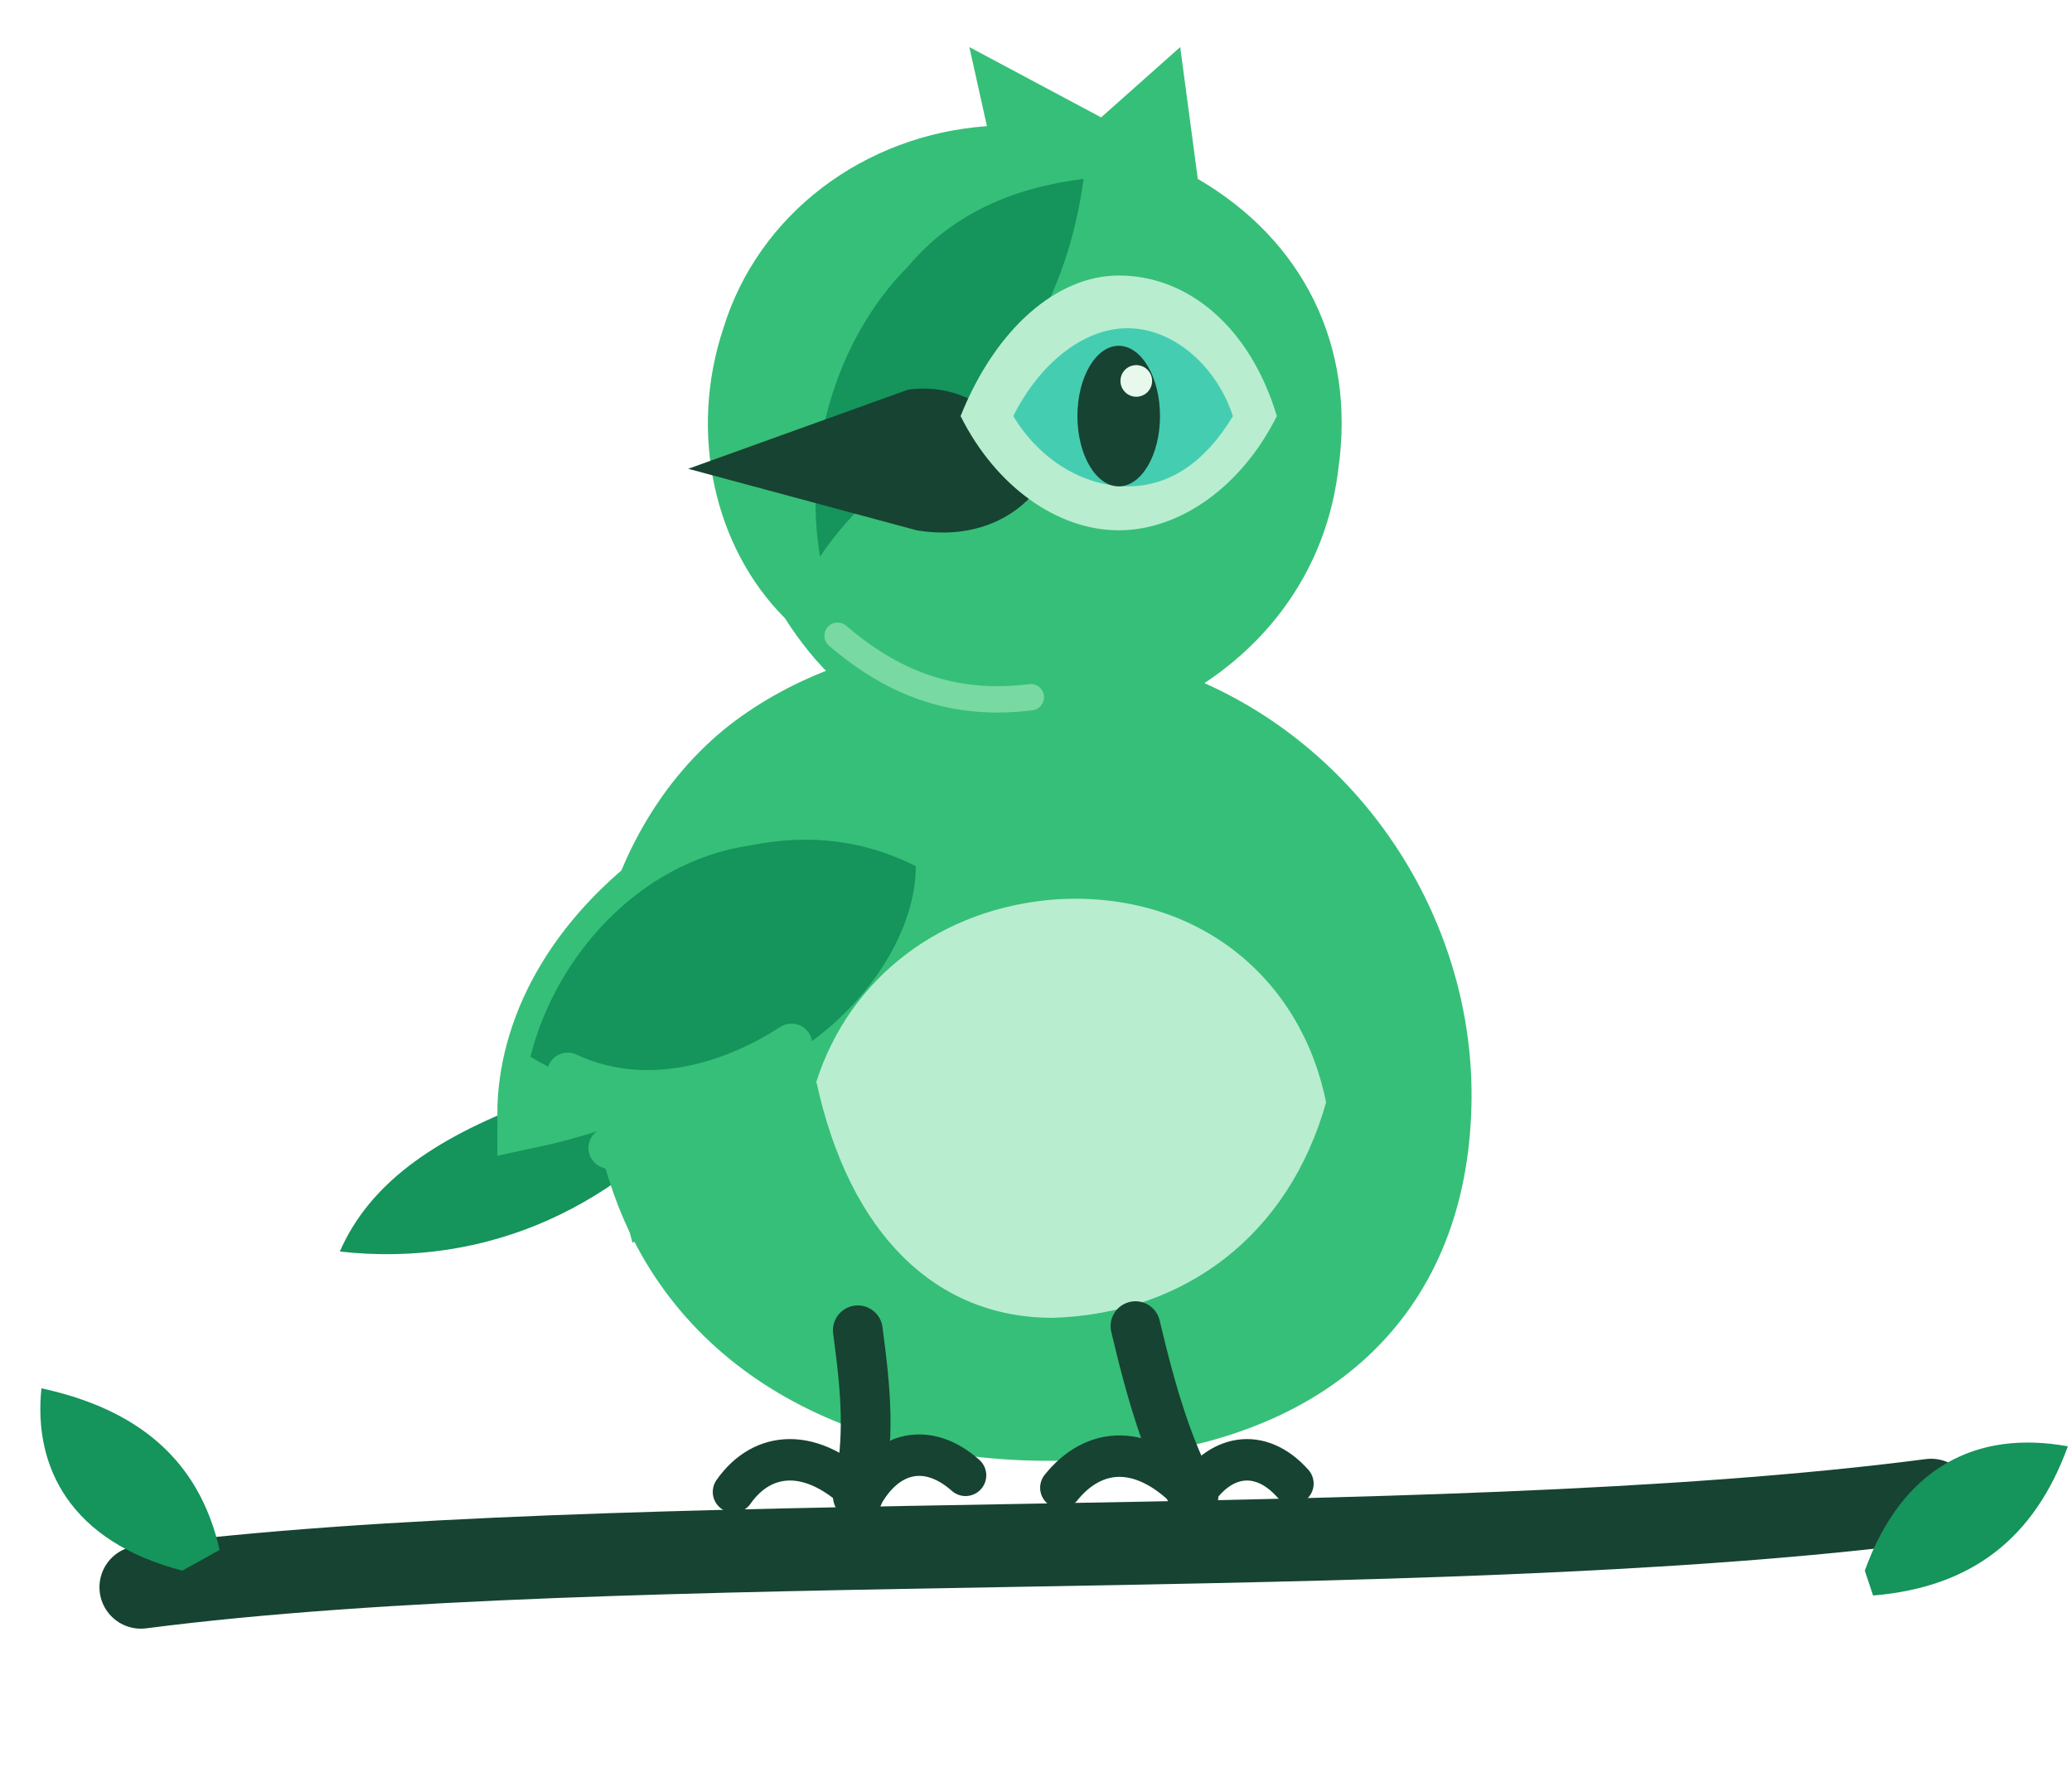
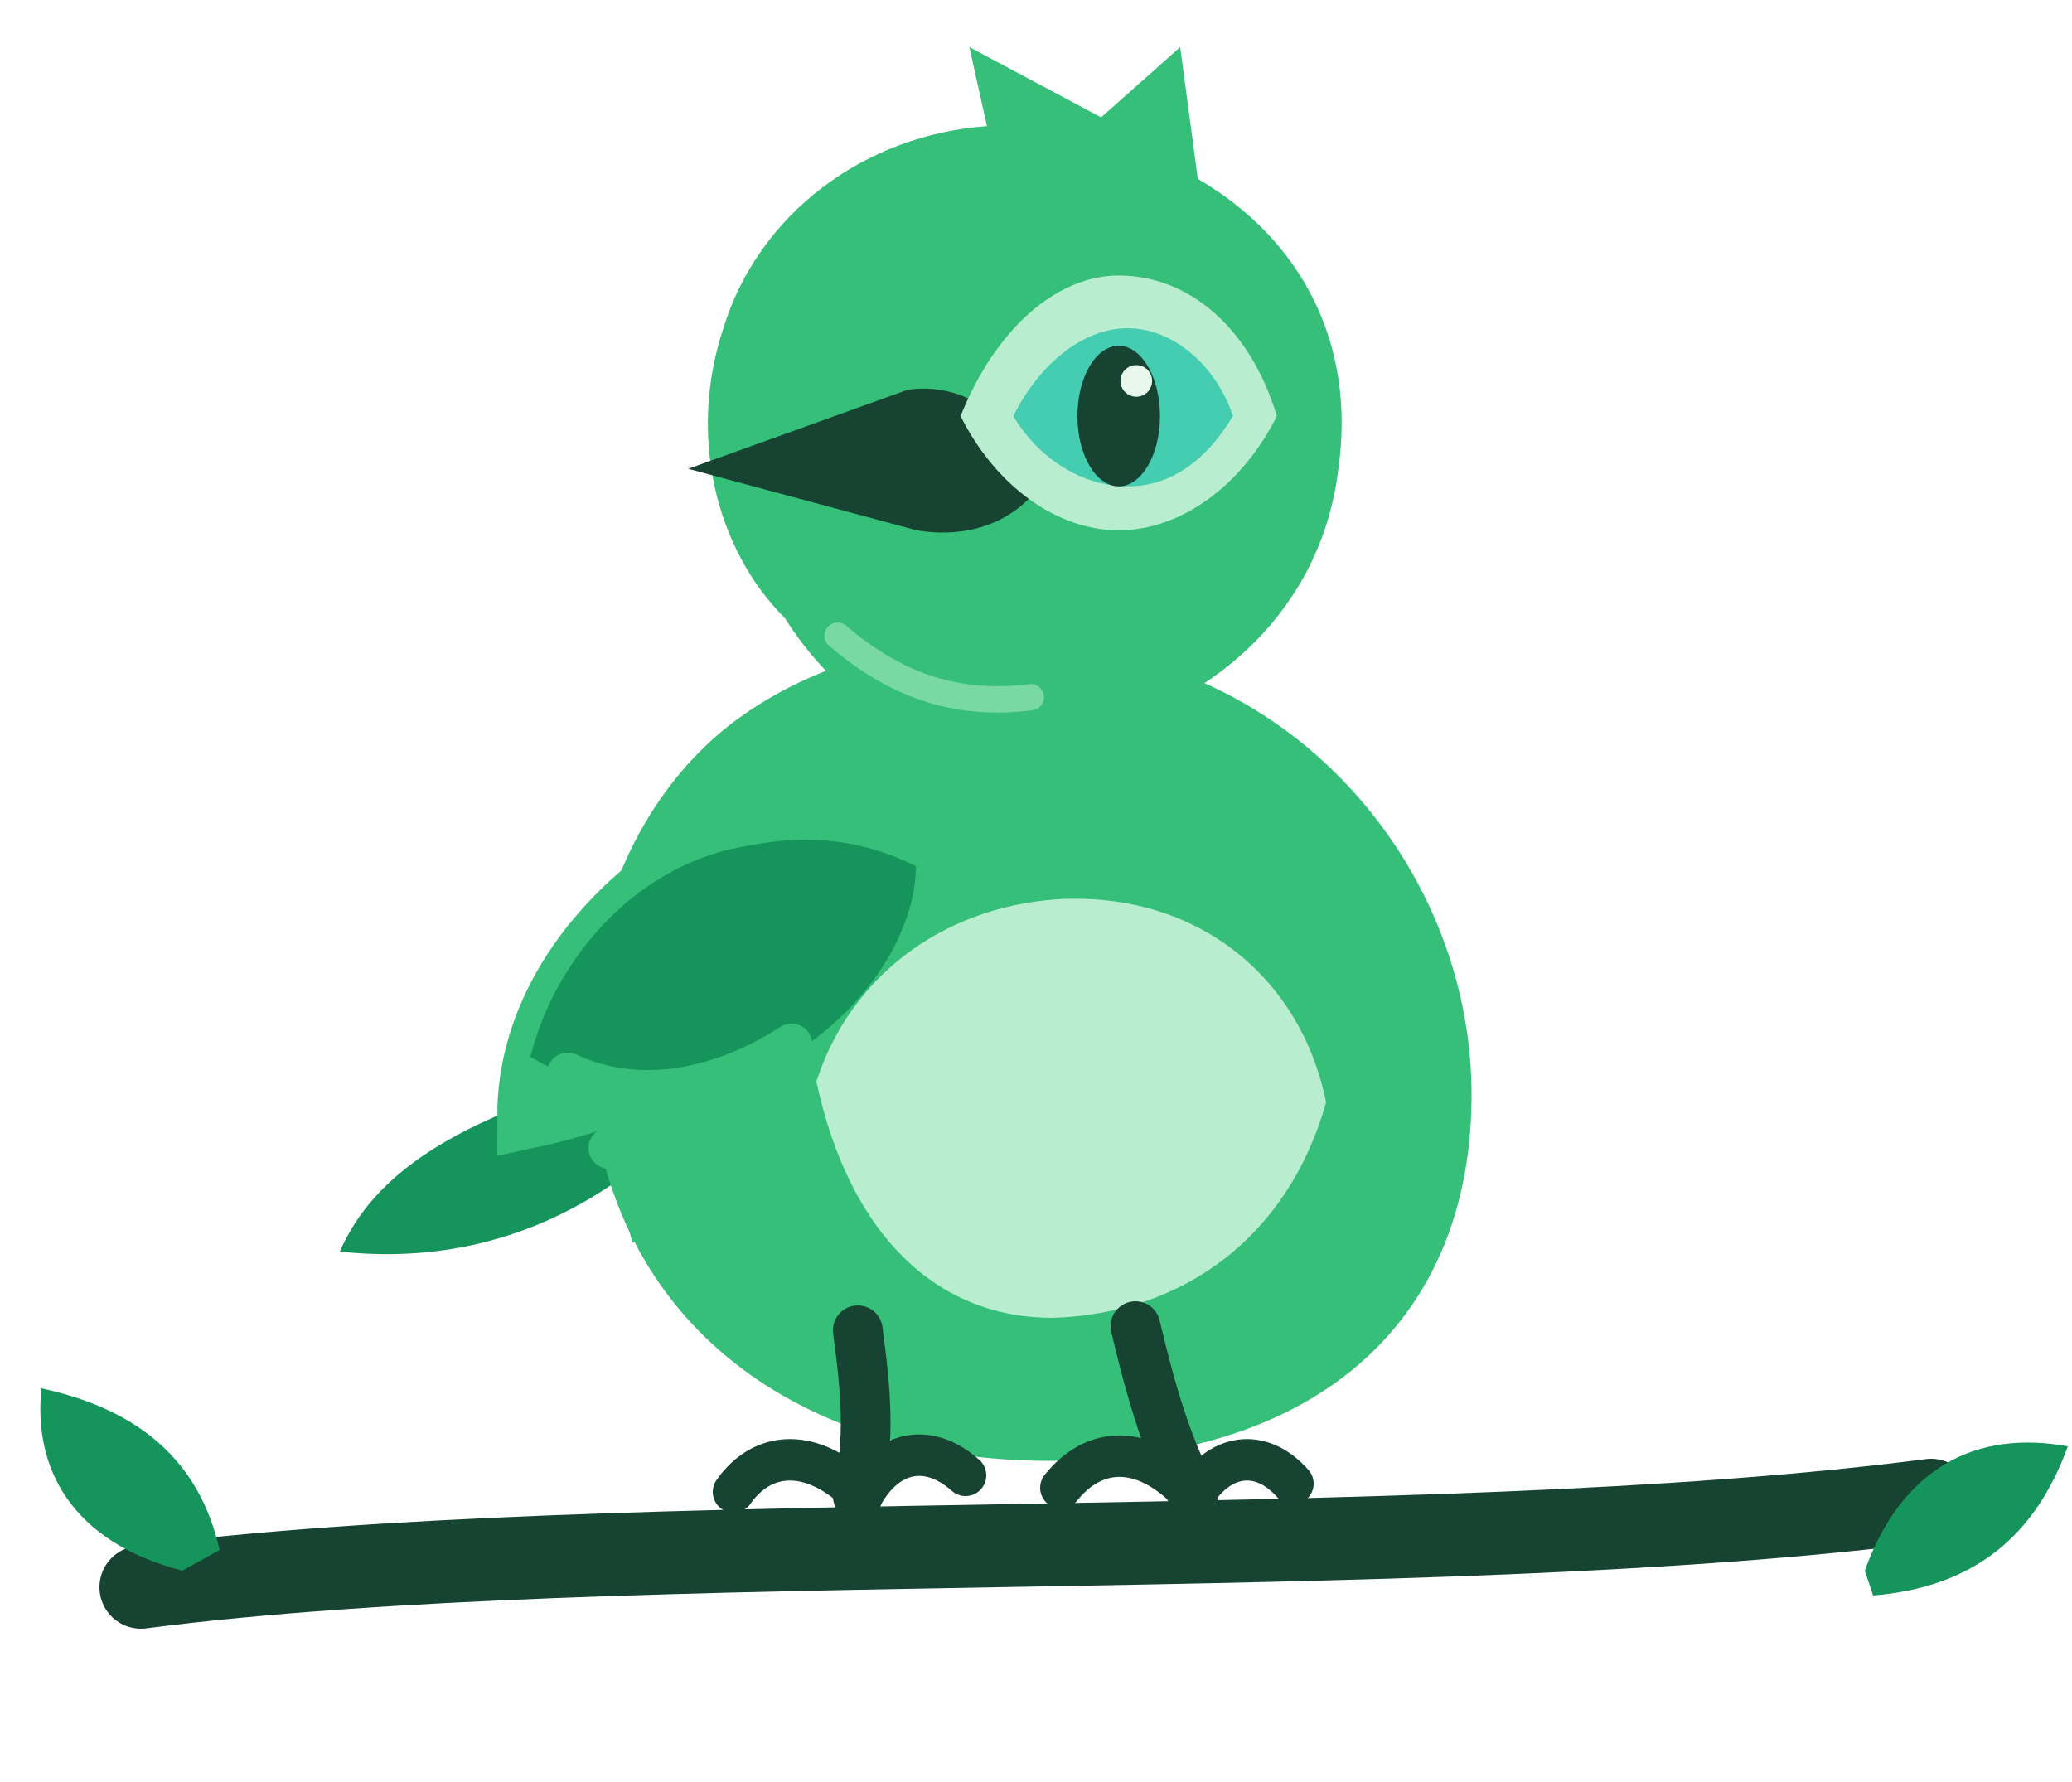
<svg xmlns="http://www.w3.org/2000/svg" viewBox="0 0 500 430" role="img" aria-labelledby="title">
  <path d="M34 383c116-15 309-5 432-21" fill="none" stroke="#174332" stroke-linecap="round" stroke-width="20" />
  <path d="M44 379c-27-7-36-25-34-44 23 5 38 17 43 39m397 5c9-25 27-34 49-30-8 22-23 34-47 36" fill="#15945b" />
  <path d="M170 205c-28 11-43 35-42 61-24 9-39 20-46 36 36 4 68-11 91-40" fill="#15945b" />
  <path d="M163 210c-24 17-35 39-35 59 28-6 49-19 66-40m-24 13c-12 17-16 32-12 47 22-9 36-21 47-37" fill="none" stroke="#36bf78" stroke-linecap="round" stroke-width="16" />
  <path d="M176 175c-33 26-43 77-26 118 18 43 64 63 116 59 55-4 87-35 89-83 2-44-24-86-64-104-37-17-84-14-115 10Z" fill="#36bf78" />
  <path d="M197 261c8-25 30-42 58-44 34-2 59 19 65 49-9 32-34 51-66 52-28 0-49-20-57-57Z" fill="#b8edd0" />
  <path d="M181 204c-27 4-47 27-53 51 23 14 51 11 72-7 14-12 21-27 21-39-12-6-25-8-40-5Z" fill="#15945b" />
  <path d="M137 259c17 8 37 4 54-7m-44 25c15 6 31 2 46-8" fill="none" stroke="#36bf78" stroke-linecap="round" stroke-width="10" />
  <path d="M207 321c2 15 3 26 0 40m67-41c4 17 8 30 14 41" fill="none" stroke="#174332" stroke-linecap="round" stroke-width="12" />
  <path d="M208 361c-12-12-24-11-31-1m31 1c6-11 16-13 25-5m55 5c-12-13-24-12-32-2m32 2c6-10 16-12 24-3" fill="none" stroke="#174332" stroke-linecap="round" stroke-width="10" />
  <g transform="translate(147 5) scale(2.12)">
    <path fill="#36bf78" d="M20 68c-8-8-11-21-7-33 4-13 16-22 30-23l-2-9 15 8 9-8 2 15c12 7 18 19 16 33-2 17-16 29-34 31-12 2-22-3-29-14Z" />
-     <path fill="#15945b" d="M24 61c-2-12 2-25 10-33 5-6 12-9 20-10-2 15-10 27-24 36-2 2-4 4-6 7Z" />
    <path fill="#174332" d="m34 42-25 9 26 7c6 1 11-1 14-5-2-7-8-12-15-11Z" />
    <path fill="#b8edd0" d="M40 45c4-10 11-16 18-16 8 0 15 6 18 16-4 8-11 13-18 13-7 0-14-5-18-13Z" />
    <path fill="#45cdb1" d="M46 45c3-6 8-10 13-10s10 4 12 10c-3 5-7 8-12 8s-10-3-13-8Z" />
    <ellipse fill="#174332" cx="58" cy="45" rx="4.7" ry="8" />
    <circle fill="#e9f8ec" cx="60" cy="41" r="1.8" />
    <path fill="none" stroke="#79d9a2" stroke-linecap="round" stroke-width="3" d="M26 70c7 6 14 8 22 7" />
  </g>
</svg>
